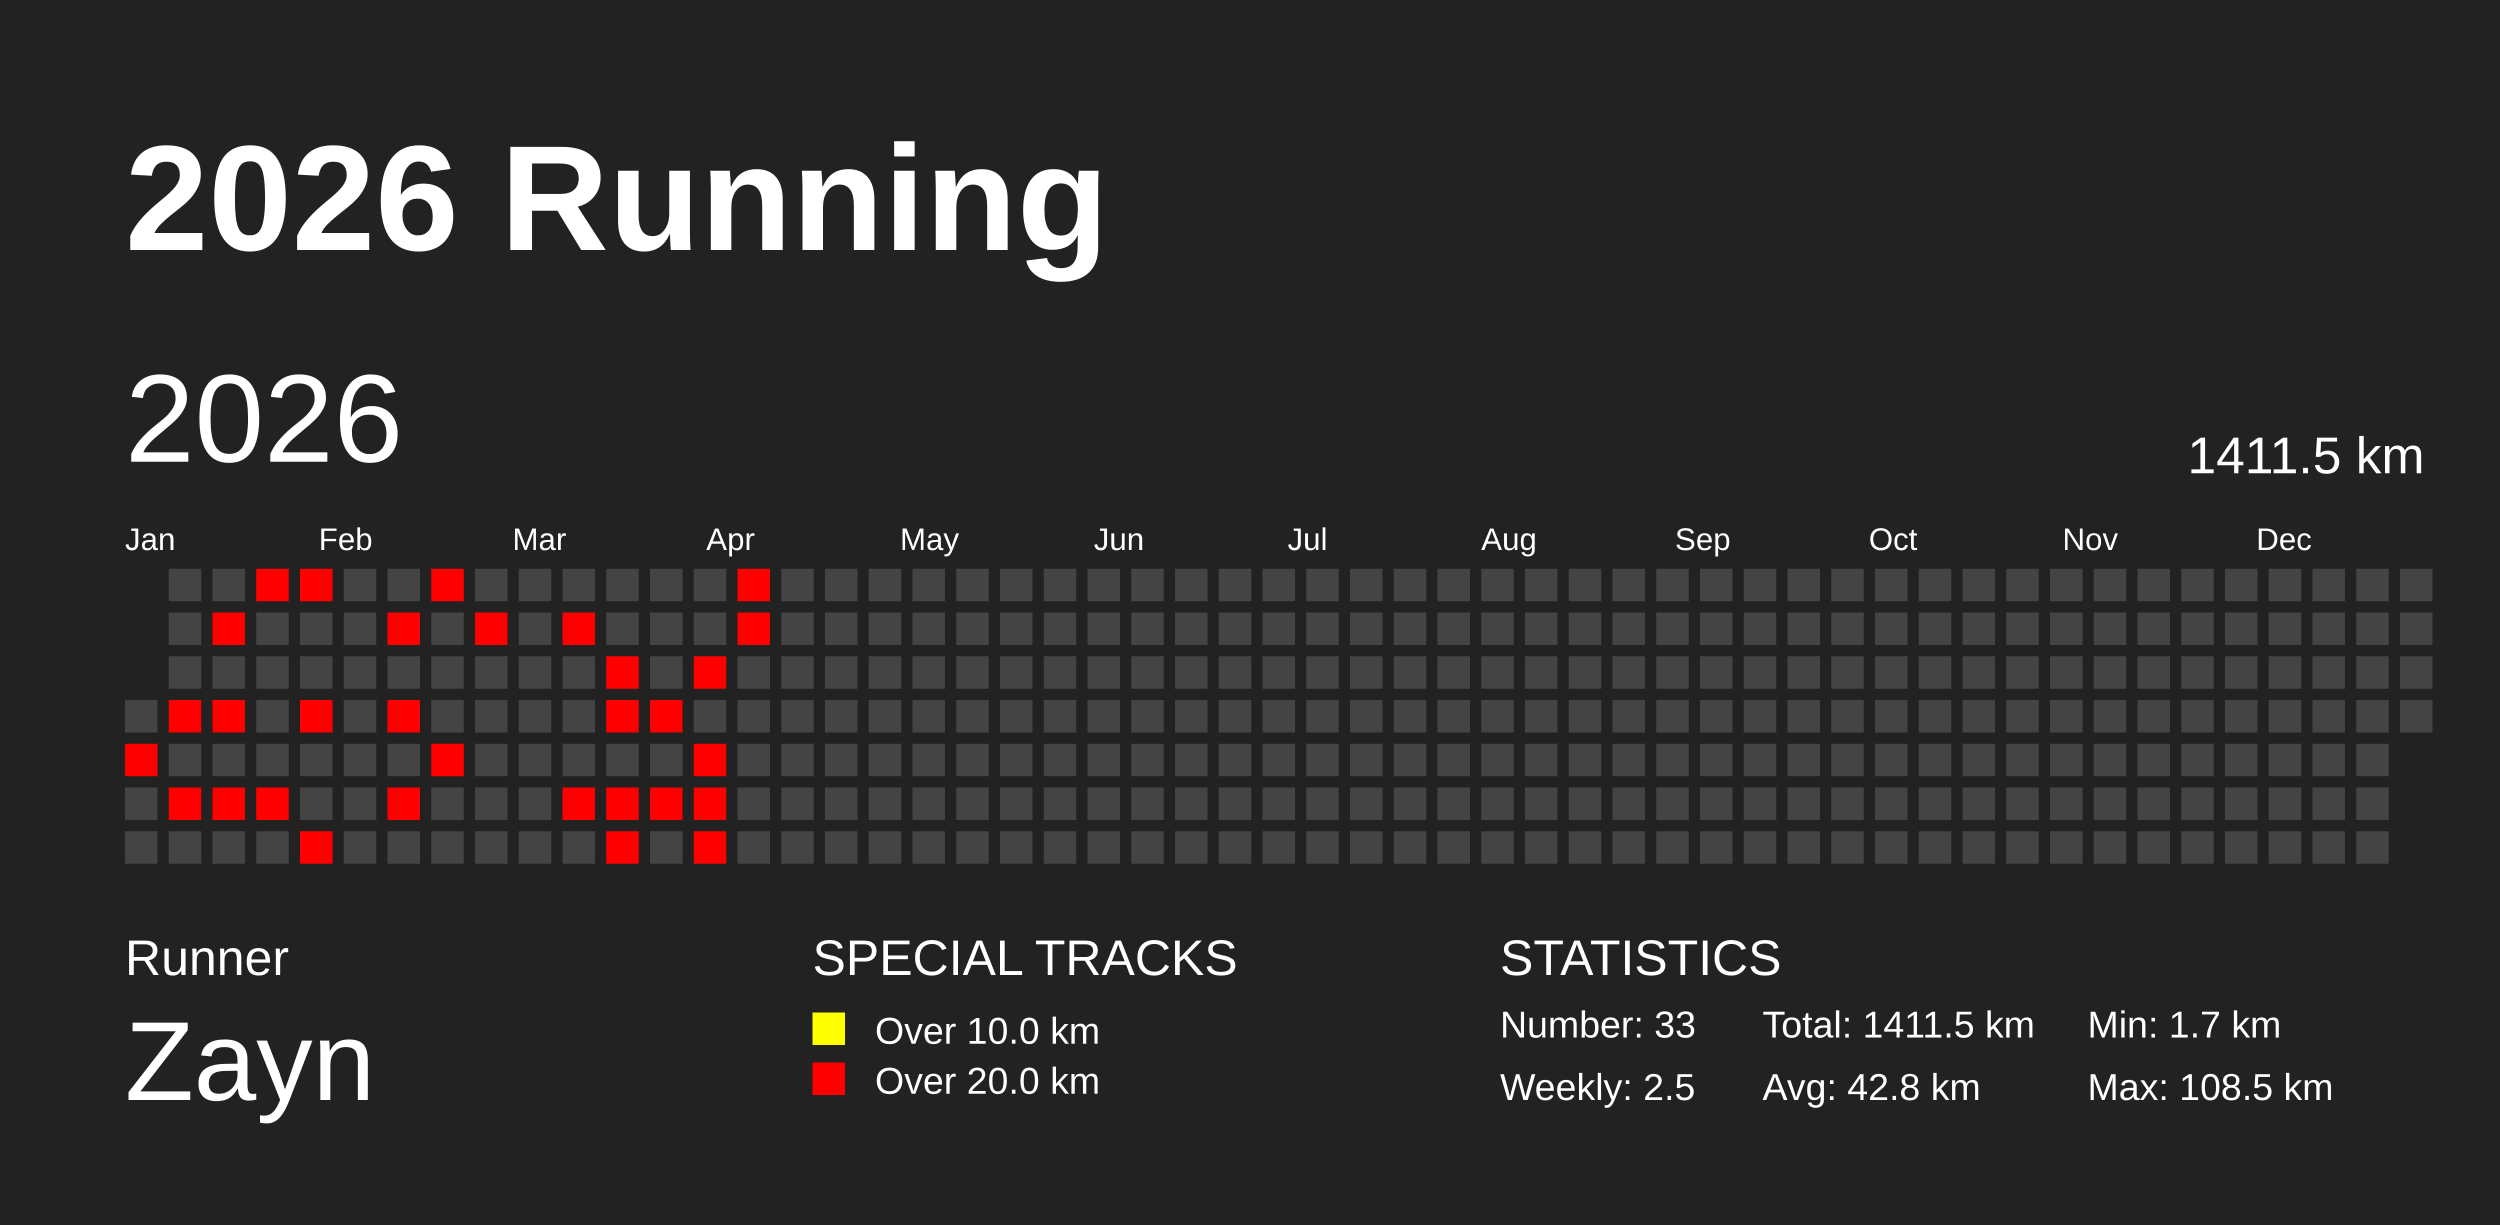
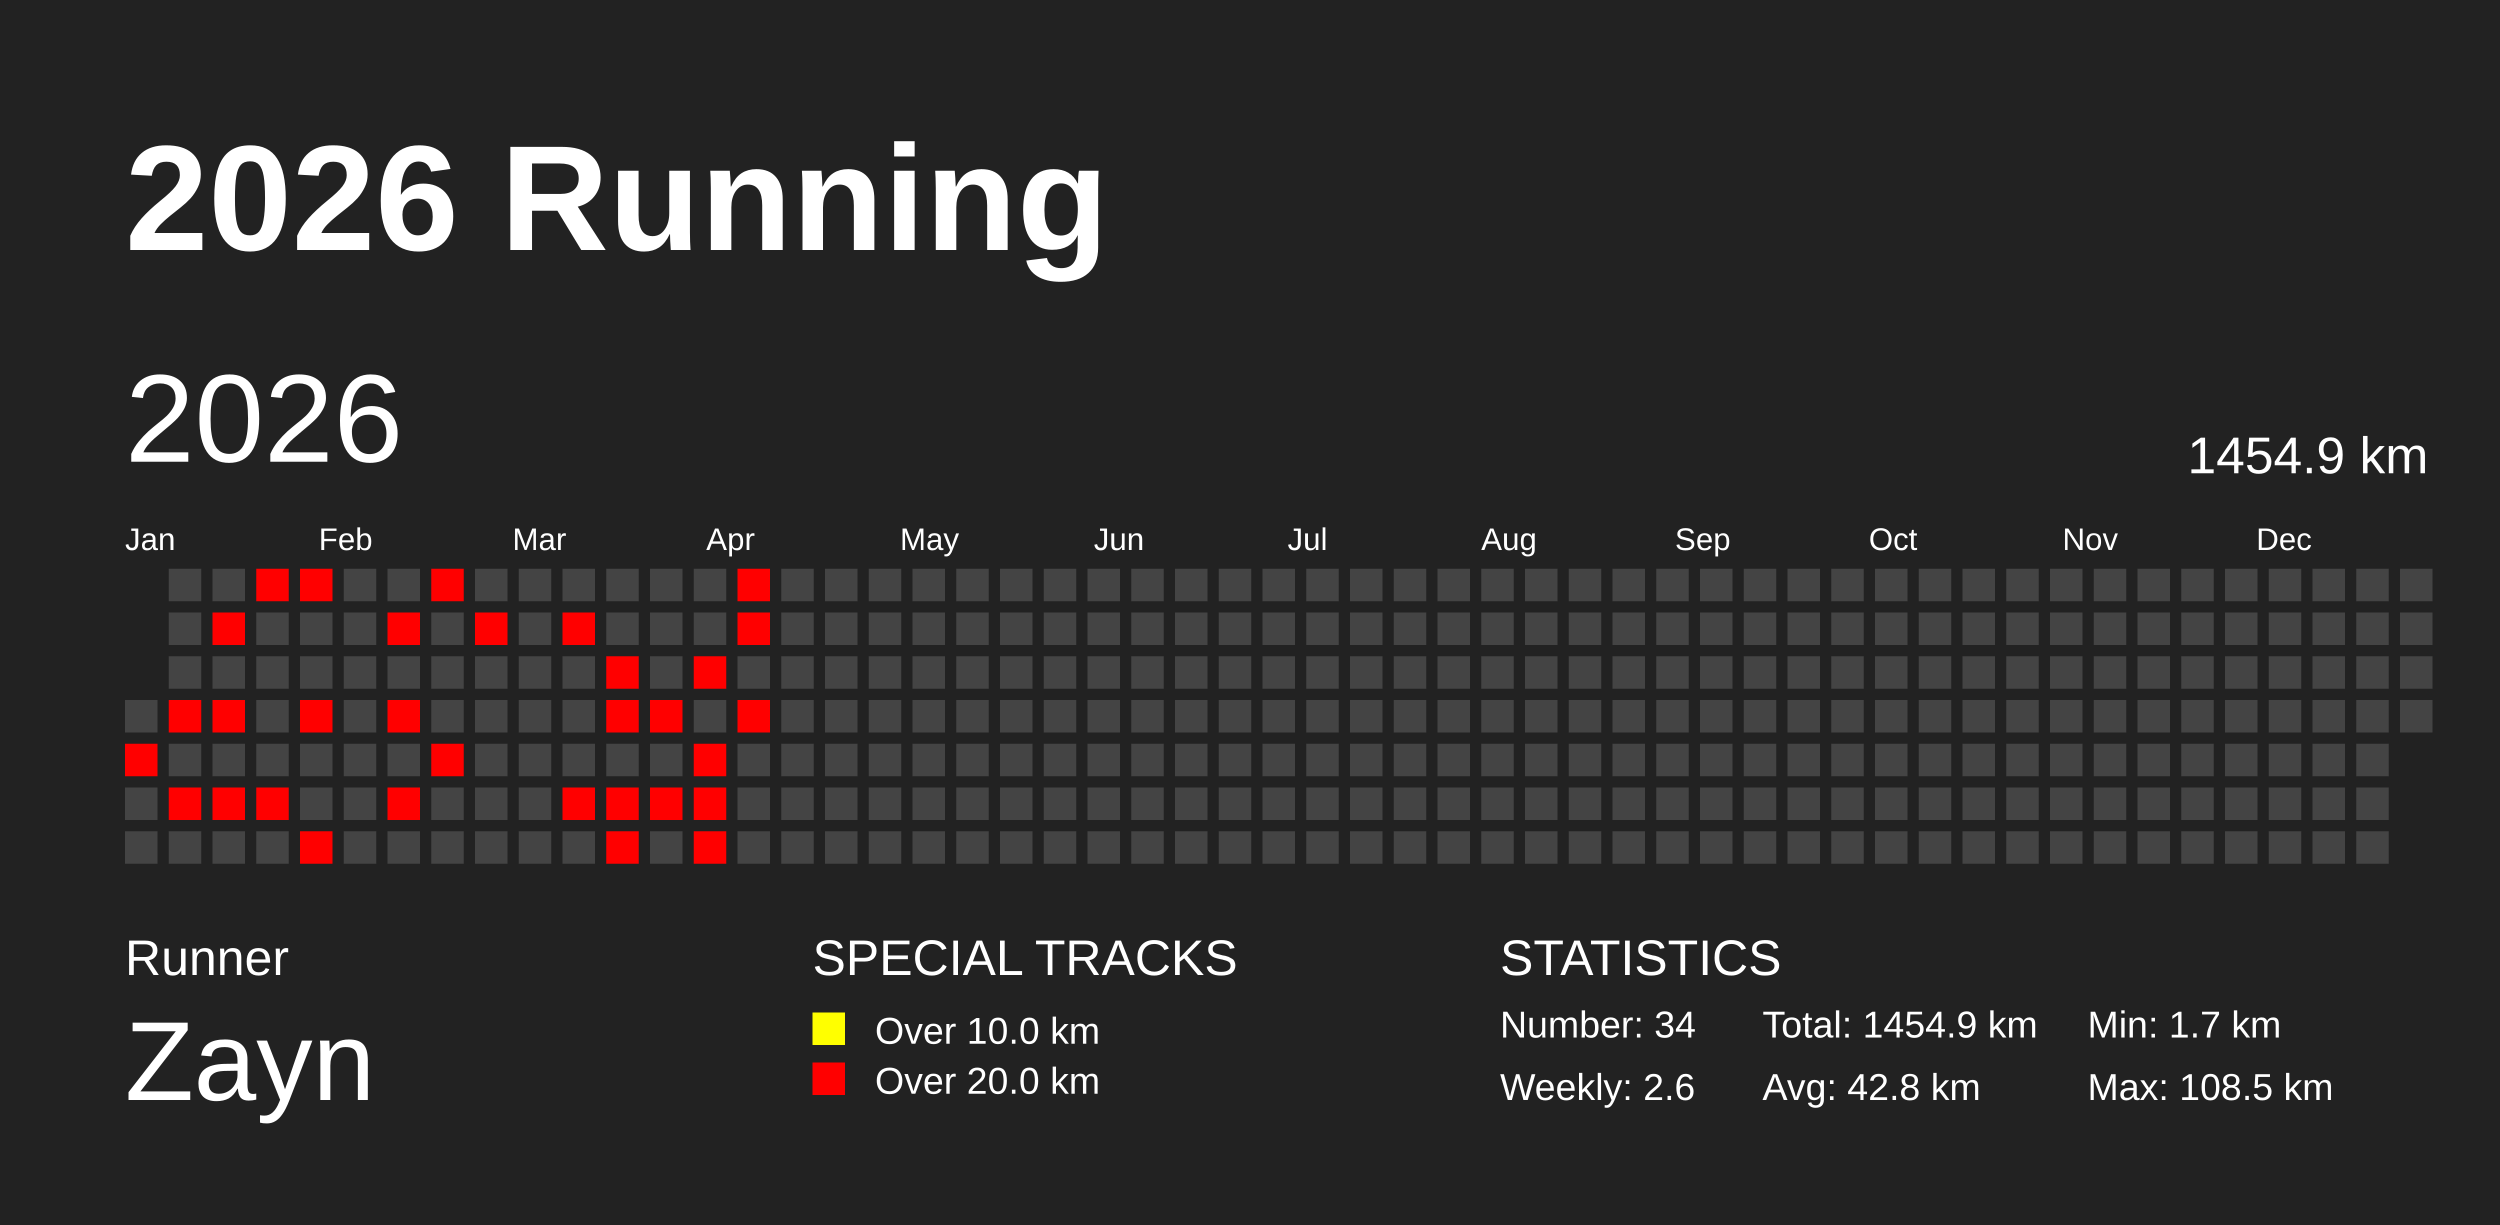
<svg xmlns="http://www.w3.org/2000/svg" baseProfile="full" height="98mm" version="1.1" viewBox="0,0,200,98" width="200mm">
  <defs />
  <rect fill="#222222" height="98" width="200" x="0" y="0" />
  <text fill="#FFFFFF" style="font-size:12px; font-family:Arial; font-weight:bold;" x="10" y="20">2026 Running</text>
  <text fill="#FFFFFF" style="font-size:4px; font-family:Arial" x="10" y="78">Runner</text>
  <text fill="#FFFFFF" style="font-size:9px; font-family:Arial" x="10" y="88">Zayn</text>
  <text fill="#FFFFFF" style="font-size:4px; font-family:Arial" x="65" y="78">SPECIAL TRACKS</text>
  <rect fill="yellow" height="2.6" width="2.6" x="65" y="81" />
  <text fill="#FFFFFF" style="font-size:3px; font-family:Arial" x="70" y="83.5">Over 10.0 km</text>
  <rect fill="red" height="2.6" width="2.6" x="65" y="85" />
  <text fill="#FFFFFF" style="font-size:3px; font-family:Arial" x="70" y="87.5">Over 20.0 km</text>
  <text fill="#FFFFFF" style="font-size:4px; font-family:Arial" x="120" y="78">STATISTICS</text>
-   <text fill="#FFFFFF" style="font-size:3px; font-family:Arial" x="120" y="83">Number: 33</text>
-   <text fill="#FFFFFF" style="font-size:3px; font-family:Arial" x="120" y="88">Weekly: 2.5</text>
-   <text fill="#FFFFFF" style="font-size:3px; font-family:Arial" x="141" y="83">Total: 1411.5 km</text>
+   <text fill="#FFFFFF" style="font-size:3px; font-family:Arial" x="120" y="83">Number: 34</text>
+   <text fill="#FFFFFF" style="font-size:3px; font-family:Arial" x="120" y="88">Weekly: 2.6</text>
+   <text fill="#FFFFFF" style="font-size:3px; font-family:Arial" x="141" y="83">Total: 1454.9 km</text>
  <text fill="#FFFFFF" style="font-size:3px; font-family:Arial" x="141" y="88">Avg: 42.8 km</text>
  <text fill="#FFFFFF" style="font-size:3px; font-family:Arial" x="167" y="83">Min: 1.7 km</text>
  <text fill="#FFFFFF" style="font-size:3px; font-family:Arial" x="167" y="88">Max: 108.5 km</text>
  <text dominant-baseline="hanging" fill="#FFFFFF" style="font-size:10.0px; font-family:Arial;" x="10" y="30">2026</text>
-   <text dominant-baseline="hanging" fill="#FFFFFF" style="font-size:4.125px; font-family:Arial;" x="175" y="35">1411.5 km</text>
+   <text dominant-baseline="hanging" fill="#FFFFFF" style="font-size:4.125px; font-family:Arial;" x="175" y="35">1454.9 km</text>
  <text fill="#FFFFFF" style="font-size:2.5px; font-family:Arial" x="10.0" y="44">Jan</text>
  <text fill="#FFFFFF" style="font-size:2.5px; font-family:Arial" x="25.5" y="44">Feb</text>
  <text fill="#FFFFFF" style="font-size:2.5px; font-family:Arial" x="41.0" y="44">Mar</text>
  <text fill="#FFFFFF" style="font-size:2.5px; font-family:Arial" x="56.5" y="44">Apr</text>
  <text fill="#FFFFFF" style="font-size:2.5px; font-family:Arial" x="72.0" y="44">May</text>
  <text fill="#FFFFFF" style="font-size:2.5px; font-family:Arial" x="87.5" y="44">Jun</text>
  <text fill="#FFFFFF" style="font-size:2.5px; font-family:Arial" x="103.0" y="44">Jul</text>
  <text fill="#FFFFFF" style="font-size:2.5px; font-family:Arial" x="118.5" y="44">Aug</text>
  <text fill="#FFFFFF" style="font-size:2.5px; font-family:Arial" x="134.0" y="44">Sep</text>
  <text fill="#FFFFFF" style="font-size:2.5px; font-family:Arial" x="149.5" y="44">Oct</text>
  <text fill="#FFFFFF" style="font-size:2.5px; font-family:Arial" x="165.0" y="44">Nov</text>
  <text fill="#FFFFFF" style="font-size:2.5px; font-family:Arial" x="180.5" y="44">Dec</text>
  <rect fill="#444444" height="2.6" width="2.6" x="10.0" y="56.0" />
  <rect fill="red" height="2.6" width="2.6" x="10.0" y="59.5" />
  <rect fill="#444444" height="2.6" width="2.6" x="10.0" y="63.0" />
  <rect fill="#444444" height="2.6" width="2.6" x="10.0" y="66.5" />
  <rect fill="#444444" height="2.6" width="2.6" x="13.5" y="45.5" />
  <rect fill="#444444" height="2.6" width="2.6" x="13.5" y="49.0" />
  <rect fill="#444444" height="2.6" width="2.6" x="13.5" y="52.5" />
  <rect fill="red" height="2.6" width="2.6" x="13.5" y="56.0" />
  <rect fill="#444444" height="2.6" width="2.6" x="13.5" y="59.5" />
  <rect fill="red" height="2.6" width="2.6" x="13.5" y="63.0" />
  <rect fill="#444444" height="2.6" width="2.6" x="13.5" y="66.5" />
  <rect fill="#444444" height="2.6" width="2.6" x="17.0" y="45.5" />
  <rect fill="red" height="2.6" width="2.6" x="17.0" y="49.0" />
  <rect fill="#444444" height="2.6" width="2.6" x="17.0" y="52.5" />
  <rect fill="red" height="2.6" width="2.6" x="17.0" y="56.0" />
  <rect fill="#444444" height="2.6" width="2.6" x="17.0" y="59.5" />
  <rect fill="red" height="2.6" width="2.6" x="17.0" y="63.0" />
  <rect fill="#444444" height="2.6" width="2.6" x="17.0" y="66.5" />
  <rect fill="red" height="2.6" width="2.6" x="20.5" y="45.5" />
  <rect fill="#444444" height="2.6" width="2.6" x="20.5" y="49.0" />
  <rect fill="#444444" height="2.6" width="2.6" x="20.5" y="52.5" />
  <rect fill="#444444" height="2.6" width="2.6" x="20.5" y="56.0" />
  <rect fill="#444444" height="2.6" width="2.6" x="20.5" y="59.5" />
  <rect fill="red" height="2.6" width="2.6" x="20.5" y="63.0" />
  <rect fill="#444444" height="2.6" width="2.6" x="20.5" y="66.5" />
  <rect fill="red" height="2.6" width="2.6" x="24.0" y="45.5" />
  <rect fill="#444444" height="2.6" width="2.6" x="24.0" y="49.0" />
  <rect fill="#444444" height="2.6" width="2.6" x="24.0" y="52.5" />
  <rect fill="red" height="2.6" width="2.6" x="24.0" y="56.0" />
  <rect fill="#444444" height="2.6" width="2.6" x="24.0" y="59.5" />
  <rect fill="#444444" height="2.6" width="2.6" x="24.0" y="63.0" />
  <rect fill="red" height="2.6" width="2.6" x="24.0" y="66.5" />
  <rect fill="#444444" height="2.6" width="2.6" x="27.5" y="45.5" />
  <rect fill="#444444" height="2.6" width="2.6" x="27.5" y="49.0" />
  <rect fill="#444444" height="2.6" width="2.6" x="27.5" y="52.5" />
  <rect fill="#444444" height="2.6" width="2.6" x="27.5" y="56.0" />
  <rect fill="#444444" height="2.6" width="2.6" x="27.5" y="59.5" />
  <rect fill="#444444" height="2.6" width="2.6" x="27.5" y="63.0" />
  <rect fill="#444444" height="2.6" width="2.6" x="27.5" y="66.5" />
  <rect fill="#444444" height="2.6" width="2.6" x="31.0" y="45.5" />
  <rect fill="red" height="2.6" width="2.6" x="31.0" y="49.0" />
  <rect fill="#444444" height="2.6" width="2.6" x="31.0" y="52.5" />
  <rect fill="red" height="2.6" width="2.6" x="31.0" y="56.0" />
  <rect fill="#444444" height="2.6" width="2.6" x="31.0" y="59.5" />
  <rect fill="red" height="2.6" width="2.6" x="31.0" y="63.0" />
  <rect fill="#444444" height="2.6" width="2.6" x="31.0" y="66.5" />
  <rect fill="red" height="2.6" width="2.6" x="34.5" y="45.5" />
  <rect fill="#444444" height="2.6" width="2.6" x="34.5" y="49.0" />
  <rect fill="#444444" height="2.6" width="2.6" x="34.5" y="52.5" />
  <rect fill="#444444" height="2.6" width="2.6" x="34.5" y="56.0" />
  <rect fill="red" height="2.6" width="2.6" x="34.5" y="59.5" />
  <rect fill="#444444" height="2.6" width="2.6" x="34.5" y="63.0" />
  <rect fill="#444444" height="2.6" width="2.6" x="34.5" y="66.5" />
  <rect fill="#444444" height="2.6" width="2.6" x="38.0" y="45.5" />
  <rect fill="red" height="2.6" width="2.6" x="38.0" y="49.0" />
  <rect fill="#444444" height="2.6" width="2.6" x="38.0" y="52.5" />
  <rect fill="#444444" height="2.6" width="2.6" x="38.0" y="56.0" />
  <rect fill="#444444" height="2.6" width="2.6" x="38.0" y="59.5" />
  <rect fill="#444444" height="2.6" width="2.6" x="38.0" y="63.0" />
  <rect fill="#444444" height="2.6" width="2.6" x="38.0" y="66.5" />
  <rect fill="#444444" height="2.6" width="2.6" x="41.5" y="45.5" />
  <rect fill="#444444" height="2.6" width="2.6" x="41.5" y="49.0" />
  <rect fill="#444444" height="2.6" width="2.6" x="41.5" y="52.5" />
  <rect fill="#444444" height="2.6" width="2.6" x="41.5" y="56.0" />
  <rect fill="#444444" height="2.6" width="2.6" x="41.5" y="59.5" />
  <rect fill="#444444" height="2.6" width="2.6" x="41.5" y="63.0" />
  <rect fill="#444444" height="2.6" width="2.6" x="41.5" y="66.5" />
  <rect fill="#444444" height="2.6" width="2.6" x="45.0" y="45.5" />
  <rect fill="red" height="2.6" width="2.6" x="45.0" y="49.0" />
  <rect fill="#444444" height="2.6" width="2.6" x="45.0" y="52.5" />
  <rect fill="#444444" height="2.6" width="2.6" x="45.0" y="56.0" />
  <rect fill="#444444" height="2.6" width="2.6" x="45.0" y="59.5" />
  <rect fill="red" height="2.6" width="2.6" x="45.0" y="63.0" />
  <rect fill="#444444" height="2.6" width="2.6" x="45.0" y="66.5" />
  <rect fill="#444444" height="2.6" width="2.6" x="48.5" y="45.5" />
  <rect fill="#444444" height="2.6" width="2.6" x="48.5" y="49.0" />
  <rect fill="red" height="2.6" width="2.6" x="48.5" y="52.5" />
  <rect fill="red" height="2.6" width="2.6" x="48.5" y="56.0" />
  <rect fill="#444444" height="2.6" width="2.6" x="48.5" y="59.5" />
  <rect fill="red" height="2.6" width="2.6" x="48.5" y="63.0" />
  <rect fill="red" height="2.6" width="2.6" x="48.5" y="66.5" />
  <rect fill="#444444" height="2.6" width="2.6" x="52.0" y="45.5" />
  <rect fill="#444444" height="2.6" width="2.6" x="52.0" y="49.0" />
  <rect fill="#444444" height="2.6" width="2.6" x="52.0" y="52.5" />
  <rect fill="red" height="2.6" width="2.6" x="52.0" y="56.0" />
  <rect fill="#444444" height="2.6" width="2.6" x="52.0" y="59.5" />
  <rect fill="red" height="2.6" width="2.6" x="52.0" y="63.0" />
  <rect fill="#444444" height="2.6" width="2.6" x="52.0" y="66.5" />
  <rect fill="#444444" height="2.6" width="2.6" x="55.5" y="45.5" />
  <rect fill="#444444" height="2.6" width="2.6" x="55.5" y="49.0" />
  <rect fill="red" height="2.6" width="2.6" x="55.5" y="52.5" />
  <rect fill="#444444" height="2.6" width="2.6" x="55.5" y="56.0" />
  <rect fill="red" height="2.6" width="2.6" x="55.5" y="59.5" />
  <rect fill="red" height="2.6" width="2.6" x="55.5" y="63.0" />
  <rect fill="red" height="2.6" width="2.6" x="55.5" y="66.5" />
  <rect fill="red" height="2.6" width="2.6" x="59.0" y="45.5" />
  <rect fill="red" height="2.6" width="2.6" x="59.0" y="49.0" />
  <rect fill="#444444" height="2.6" width="2.6" x="59.0" y="52.5" />
-   <rect fill="#444444" height="2.6" width="2.6" x="59.0" y="56.0" />
+   <rect fill="red" height="2.6" width="2.6" x="59.0" y="56.0" />
  <rect fill="#444444" height="2.6" width="2.6" x="59.0" y="59.5" />
  <rect fill="#444444" height="2.6" width="2.6" x="59.0" y="63.0" />
  <rect fill="#444444" height="2.6" width="2.6" x="59.0" y="66.5" />
  <rect fill="#444444" height="2.6" width="2.6" x="62.5" y="45.5" />
  <rect fill="#444444" height="2.6" width="2.6" x="62.5" y="49.0" />
  <rect fill="#444444" height="2.6" width="2.6" x="62.5" y="52.5" />
  <rect fill="#444444" height="2.6" width="2.6" x="62.5" y="56.0" />
  <rect fill="#444444" height="2.6" width="2.6" x="62.5" y="59.5" />
  <rect fill="#444444" height="2.6" width="2.6" x="62.5" y="63.0" />
  <rect fill="#444444" height="2.6" width="2.6" x="62.5" y="66.5" />
  <rect fill="#444444" height="2.6" width="2.6" x="66.0" y="45.5" />
  <rect fill="#444444" height="2.6" width="2.6" x="66.0" y="49.0" />
  <rect fill="#444444" height="2.6" width="2.6" x="66.0" y="52.5" />
  <rect fill="#444444" height="2.6" width="2.6" x="66.0" y="56.0" />
  <rect fill="#444444" height="2.6" width="2.6" x="66.0" y="59.5" />
  <rect fill="#444444" height="2.6" width="2.6" x="66.0" y="63.0" />
  <rect fill="#444444" height="2.6" width="2.6" x="66.0" y="66.5" />
  <rect fill="#444444" height="2.6" width="2.6" x="69.5" y="45.5" />
  <rect fill="#444444" height="2.6" width="2.6" x="69.5" y="49.0" />
  <rect fill="#444444" height="2.6" width="2.6" x="69.5" y="52.5" />
  <rect fill="#444444" height="2.6" width="2.6" x="69.5" y="56.0" />
  <rect fill="#444444" height="2.6" width="2.6" x="69.5" y="59.5" />
  <rect fill="#444444" height="2.6" width="2.6" x="69.5" y="63.0" />
  <rect fill="#444444" height="2.6" width="2.6" x="69.5" y="66.5" />
  <rect fill="#444444" height="2.6" width="2.6" x="73.0" y="45.5" />
  <rect fill="#444444" height="2.6" width="2.6" x="73.0" y="49.0" />
  <rect fill="#444444" height="2.6" width="2.6" x="73.0" y="52.5" />
  <rect fill="#444444" height="2.6" width="2.6" x="73.0" y="56.0" />
  <rect fill="#444444" height="2.6" width="2.6" x="73.0" y="59.5" />
  <rect fill="#444444" height="2.6" width="2.6" x="73.0" y="63.0" />
  <rect fill="#444444" height="2.6" width="2.6" x="73.0" y="66.5" />
  <rect fill="#444444" height="2.6" width="2.6" x="76.5" y="45.5" />
  <rect fill="#444444" height="2.6" width="2.6" x="76.5" y="49.0" />
  <rect fill="#444444" height="2.6" width="2.6" x="76.5" y="52.5" />
  <rect fill="#444444" height="2.6" width="2.6" x="76.5" y="56.0" />
  <rect fill="#444444" height="2.6" width="2.6" x="76.5" y="59.5" />
  <rect fill="#444444" height="2.6" width="2.6" x="76.5" y="63.0" />
  <rect fill="#444444" height="2.6" width="2.6" x="76.5" y="66.5" />
  <rect fill="#444444" height="2.6" width="2.6" x="80.0" y="45.5" />
  <rect fill="#444444" height="2.6" width="2.6" x="80.0" y="49.0" />
  <rect fill="#444444" height="2.6" width="2.6" x="80.0" y="52.5" />
  <rect fill="#444444" height="2.6" width="2.6" x="80.0" y="56.0" />
  <rect fill="#444444" height="2.6" width="2.6" x="80.0" y="59.5" />
  <rect fill="#444444" height="2.6" width="2.6" x="80.0" y="63.0" />
  <rect fill="#444444" height="2.6" width="2.6" x="80.0" y="66.5" />
  <rect fill="#444444" height="2.6" width="2.6" x="83.5" y="45.5" />
  <rect fill="#444444" height="2.6" width="2.6" x="83.5" y="49.0" />
  <rect fill="#444444" height="2.6" width="2.6" x="83.5" y="52.5" />
  <rect fill="#444444" height="2.6" width="2.6" x="83.5" y="56.0" />
  <rect fill="#444444" height="2.6" width="2.6" x="83.5" y="59.5" />
  <rect fill="#444444" height="2.6" width="2.6" x="83.5" y="63.0" />
  <rect fill="#444444" height="2.6" width="2.6" x="83.5" y="66.5" />
  <rect fill="#444444" height="2.6" width="2.6" x="87.0" y="45.5" />
  <rect fill="#444444" height="2.6" width="2.6" x="87.0" y="49.0" />
  <rect fill="#444444" height="2.6" width="2.6" x="87.0" y="52.5" />
  <rect fill="#444444" height="2.6" width="2.6" x="87.0" y="56.0" />
  <rect fill="#444444" height="2.6" width="2.6" x="87.0" y="59.5" />
  <rect fill="#444444" height="2.6" width="2.6" x="87.0" y="63.0" />
  <rect fill="#444444" height="2.6" width="2.6" x="87.0" y="66.5" />
  <rect fill="#444444" height="2.6" width="2.6" x="90.5" y="45.5" />
  <rect fill="#444444" height="2.6" width="2.6" x="90.5" y="49.0" />
  <rect fill="#444444" height="2.6" width="2.6" x="90.5" y="52.5" />
  <rect fill="#444444" height="2.6" width="2.6" x="90.5" y="56.0" />
  <rect fill="#444444" height="2.6" width="2.6" x="90.5" y="59.5" />
  <rect fill="#444444" height="2.6" width="2.6" x="90.5" y="63.0" />
  <rect fill="#444444" height="2.6" width="2.6" x="90.5" y="66.5" />
  <rect fill="#444444" height="2.6" width="2.6" x="94.0" y="45.5" />
  <rect fill="#444444" height="2.6" width="2.6" x="94.0" y="49.0" />
  <rect fill="#444444" height="2.6" width="2.6" x="94.0" y="52.5" />
  <rect fill="#444444" height="2.6" width="2.6" x="94.0" y="56.0" />
  <rect fill="#444444" height="2.6" width="2.6" x="94.0" y="59.5" />
  <rect fill="#444444" height="2.6" width="2.6" x="94.0" y="63.0" />
  <rect fill="#444444" height="2.6" width="2.6" x="94.0" y="66.5" />
  <rect fill="#444444" height="2.6" width="2.6" x="97.5" y="45.5" />
  <rect fill="#444444" height="2.6" width="2.6" x="97.5" y="49.0" />
  <rect fill="#444444" height="2.6" width="2.6" x="97.5" y="52.5" />
  <rect fill="#444444" height="2.6" width="2.6" x="97.5" y="56.0" />
  <rect fill="#444444" height="2.6" width="2.6" x="97.5" y="59.5" />
  <rect fill="#444444" height="2.6" width="2.6" x="97.5" y="63.0" />
  <rect fill="#444444" height="2.6" width="2.6" x="97.5" y="66.5" />
  <rect fill="#444444" height="2.6" width="2.6" x="101.0" y="45.5" />
  <rect fill="#444444" height="2.6" width="2.6" x="101.0" y="49.0" />
  <rect fill="#444444" height="2.6" width="2.6" x="101.0" y="52.5" />
  <rect fill="#444444" height="2.6" width="2.6" x="101.0" y="56.0" />
  <rect fill="#444444" height="2.6" width="2.6" x="101.0" y="59.5" />
  <rect fill="#444444" height="2.6" width="2.6" x="101.0" y="63.0" />
  <rect fill="#444444" height="2.6" width="2.6" x="101.0" y="66.5" />
  <rect fill="#444444" height="2.6" width="2.6" x="104.5" y="45.5" />
  <rect fill="#444444" height="2.6" width="2.6" x="104.5" y="49.0" />
  <rect fill="#444444" height="2.6" width="2.6" x="104.5" y="52.5" />
  <rect fill="#444444" height="2.6" width="2.6" x="104.5" y="56.0" />
  <rect fill="#444444" height="2.6" width="2.6" x="104.5" y="59.5" />
  <rect fill="#444444" height="2.6" width="2.6" x="104.5" y="63.0" />
  <rect fill="#444444" height="2.6" width="2.6" x="104.5" y="66.5" />
  <rect fill="#444444" height="2.6" width="2.6" x="108.0" y="45.5" />
  <rect fill="#444444" height="2.6" width="2.6" x="108.0" y="49.0" />
  <rect fill="#444444" height="2.6" width="2.6" x="108.0" y="52.5" />
  <rect fill="#444444" height="2.6" width="2.6" x="108.0" y="56.0" />
  <rect fill="#444444" height="2.6" width="2.6" x="108.0" y="59.5" />
  <rect fill="#444444" height="2.6" width="2.6" x="108.0" y="63.0" />
  <rect fill="#444444" height="2.6" width="2.6" x="108.0" y="66.5" />
  <rect fill="#444444" height="2.6" width="2.6" x="111.5" y="45.5" />
  <rect fill="#444444" height="2.6" width="2.6" x="111.5" y="49.0" />
  <rect fill="#444444" height="2.6" width="2.6" x="111.5" y="52.5" />
  <rect fill="#444444" height="2.6" width="2.6" x="111.5" y="56.0" />
  <rect fill="#444444" height="2.6" width="2.6" x="111.5" y="59.5" />
  <rect fill="#444444" height="2.6" width="2.6" x="111.5" y="63.0" />
  <rect fill="#444444" height="2.6" width="2.6" x="111.5" y="66.5" />
  <rect fill="#444444" height="2.6" width="2.6" x="115.0" y="45.5" />
  <rect fill="#444444" height="2.6" width="2.6" x="115.0" y="49.0" />
  <rect fill="#444444" height="2.6" width="2.6" x="115.0" y="52.5" />
  <rect fill="#444444" height="2.6" width="2.6" x="115.0" y="56.0" />
  <rect fill="#444444" height="2.6" width="2.6" x="115.0" y="59.5" />
  <rect fill="#444444" height="2.6" width="2.6" x="115.0" y="63.0" />
  <rect fill="#444444" height="2.6" width="2.6" x="115.0" y="66.5" />
  <rect fill="#444444" height="2.6" width="2.6" x="118.5" y="45.5" />
  <rect fill="#444444" height="2.6" width="2.6" x="118.5" y="49.0" />
  <rect fill="#444444" height="2.6" width="2.6" x="118.5" y="52.5" />
  <rect fill="#444444" height="2.6" width="2.6" x="118.5" y="56.0" />
  <rect fill="#444444" height="2.6" width="2.6" x="118.5" y="59.5" />
  <rect fill="#444444" height="2.6" width="2.6" x="118.5" y="63.0" />
  <rect fill="#444444" height="2.6" width="2.6" x="118.5" y="66.5" />
  <rect fill="#444444" height="2.6" width="2.6" x="122.0" y="45.5" />
  <rect fill="#444444" height="2.6" width="2.6" x="122.0" y="49.0" />
  <rect fill="#444444" height="2.6" width="2.6" x="122.0" y="52.5" />
  <rect fill="#444444" height="2.6" width="2.6" x="122.0" y="56.0" />
  <rect fill="#444444" height="2.6" width="2.6" x="122.0" y="59.5" />
  <rect fill="#444444" height="2.6" width="2.6" x="122.0" y="63.0" />
  <rect fill="#444444" height="2.6" width="2.6" x="122.0" y="66.5" />
  <rect fill="#444444" height="2.6" width="2.6" x="125.5" y="45.5" />
  <rect fill="#444444" height="2.6" width="2.6" x="125.5" y="49.0" />
  <rect fill="#444444" height="2.6" width="2.6" x="125.5" y="52.5" />
  <rect fill="#444444" height="2.6" width="2.6" x="125.5" y="56.0" />
  <rect fill="#444444" height="2.6" width="2.6" x="125.5" y="59.5" />
  <rect fill="#444444" height="2.6" width="2.6" x="125.5" y="63.0" />
  <rect fill="#444444" height="2.6" width="2.6" x="125.5" y="66.5" />
  <rect fill="#444444" height="2.6" width="2.6" x="129.0" y="45.5" />
  <rect fill="#444444" height="2.6" width="2.6" x="129.0" y="49.0" />
  <rect fill="#444444" height="2.6" width="2.6" x="129.0" y="52.5" />
  <rect fill="#444444" height="2.6" width="2.6" x="129.0" y="56.0" />
  <rect fill="#444444" height="2.6" width="2.6" x="129.0" y="59.5" />
  <rect fill="#444444" height="2.6" width="2.6" x="129.0" y="63.0" />
  <rect fill="#444444" height="2.6" width="2.6" x="129.0" y="66.5" />
  <rect fill="#444444" height="2.6" width="2.6" x="132.5" y="45.5" />
  <rect fill="#444444" height="2.6" width="2.6" x="132.5" y="49.0" />
  <rect fill="#444444" height="2.6" width="2.6" x="132.5" y="52.5" />
  <rect fill="#444444" height="2.6" width="2.6" x="132.5" y="56.0" />
  <rect fill="#444444" height="2.6" width="2.6" x="132.5" y="59.5" />
  <rect fill="#444444" height="2.6" width="2.6" x="132.5" y="63.0" />
  <rect fill="#444444" height="2.6" width="2.6" x="132.5" y="66.5" />
  <rect fill="#444444" height="2.6" width="2.6" x="136.0" y="45.5" />
  <rect fill="#444444" height="2.6" width="2.6" x="136.0" y="49.0" />
  <rect fill="#444444" height="2.6" width="2.6" x="136.0" y="52.5" />
  <rect fill="#444444" height="2.6" width="2.6" x="136.0" y="56.0" />
  <rect fill="#444444" height="2.6" width="2.6" x="136.0" y="59.5" />
  <rect fill="#444444" height="2.6" width="2.6" x="136.0" y="63.0" />
  <rect fill="#444444" height="2.6" width="2.6" x="136.0" y="66.5" />
  <rect fill="#444444" height="2.6" width="2.6" x="139.5" y="45.5" />
  <rect fill="#444444" height="2.6" width="2.6" x="139.5" y="49.0" />
  <rect fill="#444444" height="2.6" width="2.6" x="139.5" y="52.5" />
  <rect fill="#444444" height="2.6" width="2.6" x="139.5" y="56.0" />
  <rect fill="#444444" height="2.6" width="2.6" x="139.5" y="59.5" />
  <rect fill="#444444" height="2.6" width="2.6" x="139.5" y="63.0" />
  <rect fill="#444444" height="2.6" width="2.6" x="139.5" y="66.5" />
  <rect fill="#444444" height="2.6" width="2.6" x="143.0" y="45.5" />
  <rect fill="#444444" height="2.6" width="2.6" x="143.0" y="49.0" />
  <rect fill="#444444" height="2.6" width="2.6" x="143.0" y="52.5" />
  <rect fill="#444444" height="2.6" width="2.6" x="143.0" y="56.0" />
  <rect fill="#444444" height="2.6" width="2.6" x="143.0" y="59.5" />
  <rect fill="#444444" height="2.6" width="2.6" x="143.0" y="63.0" />
  <rect fill="#444444" height="2.6" width="2.6" x="143.0" y="66.5" />
  <rect fill="#444444" height="2.6" width="2.6" x="146.5" y="45.5" />
  <rect fill="#444444" height="2.6" width="2.6" x="146.5" y="49.0" />
  <rect fill="#444444" height="2.6" width="2.6" x="146.5" y="52.5" />
  <rect fill="#444444" height="2.6" width="2.6" x="146.5" y="56.0" />
  <rect fill="#444444" height="2.6" width="2.6" x="146.5" y="59.5" />
  <rect fill="#444444" height="2.6" width="2.6" x="146.5" y="63.0" />
  <rect fill="#444444" height="2.6" width="2.6" x="146.5" y="66.5" />
  <rect fill="#444444" height="2.6" width="2.6" x="150.0" y="45.5" />
  <rect fill="#444444" height="2.6" width="2.6" x="150.0" y="49.0" />
  <rect fill="#444444" height="2.6" width="2.6" x="150.0" y="52.5" />
  <rect fill="#444444" height="2.6" width="2.6" x="150.0" y="56.0" />
  <rect fill="#444444" height="2.6" width="2.6" x="150.0" y="59.5" />
  <rect fill="#444444" height="2.6" width="2.6" x="150.0" y="63.0" />
  <rect fill="#444444" height="2.6" width="2.6" x="150.0" y="66.5" />
  <rect fill="#444444" height="2.6" width="2.6" x="153.5" y="45.5" />
  <rect fill="#444444" height="2.6" width="2.6" x="153.5" y="49.0" />
  <rect fill="#444444" height="2.6" width="2.6" x="153.5" y="52.5" />
  <rect fill="#444444" height="2.6" width="2.6" x="153.5" y="56.0" />
  <rect fill="#444444" height="2.6" width="2.6" x="153.5" y="59.5" />
  <rect fill="#444444" height="2.6" width="2.6" x="153.5" y="63.0" />
  <rect fill="#444444" height="2.6" width="2.6" x="153.5" y="66.5" />
  <rect fill="#444444" height="2.6" width="2.6" x="157.0" y="45.5" />
  <rect fill="#444444" height="2.6" width="2.6" x="157.0" y="49.0" />
  <rect fill="#444444" height="2.6" width="2.6" x="157.0" y="52.5" />
  <rect fill="#444444" height="2.6" width="2.6" x="157.0" y="56.0" />
  <rect fill="#444444" height="2.6" width="2.6" x="157.0" y="59.5" />
  <rect fill="#444444" height="2.6" width="2.6" x="157.0" y="63.0" />
  <rect fill="#444444" height="2.6" width="2.6" x="157.0" y="66.5" />
  <rect fill="#444444" height="2.6" width="2.6" x="160.5" y="45.5" />
  <rect fill="#444444" height="2.6" width="2.6" x="160.5" y="49.0" />
  <rect fill="#444444" height="2.6" width="2.6" x="160.5" y="52.5" />
  <rect fill="#444444" height="2.6" width="2.6" x="160.5" y="56.0" />
  <rect fill="#444444" height="2.6" width="2.6" x="160.5" y="59.5" />
  <rect fill="#444444" height="2.6" width="2.6" x="160.5" y="63.0" />
  <rect fill="#444444" height="2.6" width="2.6" x="160.5" y="66.5" />
  <rect fill="#444444" height="2.6" width="2.6" x="164.0" y="45.5" />
  <rect fill="#444444" height="2.6" width="2.6" x="164.0" y="49.0" />
  <rect fill="#444444" height="2.6" width="2.6" x="164.0" y="52.5" />
  <rect fill="#444444" height="2.6" width="2.6" x="164.0" y="56.0" />
  <rect fill="#444444" height="2.6" width="2.6" x="164.0" y="59.5" />
  <rect fill="#444444" height="2.6" width="2.6" x="164.0" y="63.0" />
  <rect fill="#444444" height="2.6" width="2.6" x="164.0" y="66.5" />
  <rect fill="#444444" height="2.6" width="2.6" x="167.5" y="45.5" />
  <rect fill="#444444" height="2.6" width="2.6" x="167.5" y="49.0" />
  <rect fill="#444444" height="2.6" width="2.6" x="167.5" y="52.5" />
  <rect fill="#444444" height="2.6" width="2.6" x="167.5" y="56.0" />
  <rect fill="#444444" height="2.6" width="2.6" x="167.5" y="59.5" />
  <rect fill="#444444" height="2.6" width="2.6" x="167.5" y="63.0" />
  <rect fill="#444444" height="2.6" width="2.6" x="167.5" y="66.5" />
  <rect fill="#444444" height="2.6" width="2.6" x="171.0" y="45.5" />
  <rect fill="#444444" height="2.6" width="2.6" x="171.0" y="49.0" />
  <rect fill="#444444" height="2.6" width="2.6" x="171.0" y="52.5" />
  <rect fill="#444444" height="2.6" width="2.6" x="171.0" y="56.0" />
  <rect fill="#444444" height="2.6" width="2.6" x="171.0" y="59.5" />
  <rect fill="#444444" height="2.6" width="2.6" x="171.0" y="63.0" />
  <rect fill="#444444" height="2.6" width="2.6" x="171.0" y="66.5" />
  <rect fill="#444444" height="2.6" width="2.6" x="174.5" y="45.5" />
  <rect fill="#444444" height="2.6" width="2.6" x="174.5" y="49.0" />
  <rect fill="#444444" height="2.6" width="2.6" x="174.5" y="52.5" />
  <rect fill="#444444" height="2.6" width="2.6" x="174.5" y="56.0" />
  <rect fill="#444444" height="2.6" width="2.6" x="174.5" y="59.5" />
  <rect fill="#444444" height="2.6" width="2.6" x="174.5" y="63.0" />
  <rect fill="#444444" height="2.6" width="2.6" x="174.5" y="66.5" />
  <rect fill="#444444" height="2.6" width="2.6" x="178.0" y="45.5" />
  <rect fill="#444444" height="2.6" width="2.6" x="178.0" y="49.0" />
  <rect fill="#444444" height="2.6" width="2.6" x="178.0" y="52.5" />
  <rect fill="#444444" height="2.6" width="2.6" x="178.0" y="56.0" />
  <rect fill="#444444" height="2.6" width="2.6" x="178.0" y="59.5" />
  <rect fill="#444444" height="2.6" width="2.6" x="178.0" y="63.0" />
  <rect fill="#444444" height="2.6" width="2.6" x="178.0" y="66.5" />
  <rect fill="#444444" height="2.6" width="2.6" x="181.5" y="45.5" />
  <rect fill="#444444" height="2.6" width="2.6" x="181.5" y="49.0" />
  <rect fill="#444444" height="2.6" width="2.6" x="181.5" y="52.5" />
  <rect fill="#444444" height="2.6" width="2.6" x="181.5" y="56.0" />
  <rect fill="#444444" height="2.6" width="2.6" x="181.5" y="59.5" />
  <rect fill="#444444" height="2.6" width="2.6" x="181.5" y="63.0" />
  <rect fill="#444444" height="2.6" width="2.6" x="181.5" y="66.5" />
  <rect fill="#444444" height="2.6" width="2.6" x="185.0" y="45.5" />
  <rect fill="#444444" height="2.6" width="2.6" x="185.0" y="49.0" />
  <rect fill="#444444" height="2.6" width="2.6" x="185.0" y="52.5" />
  <rect fill="#444444" height="2.6" width="2.6" x="185.0" y="56.0" />
  <rect fill="#444444" height="2.6" width="2.6" x="185.0" y="59.5" />
  <rect fill="#444444" height="2.6" width="2.6" x="185.0" y="63.0" />
  <rect fill="#444444" height="2.6" width="2.6" x="185.0" y="66.5" />
  <rect fill="#444444" height="2.6" width="2.6" x="188.5" y="45.5" />
  <rect fill="#444444" height="2.6" width="2.6" x="188.5" y="49.0" />
  <rect fill="#444444" height="2.6" width="2.6" x="188.5" y="52.5" />
  <rect fill="#444444" height="2.6" width="2.6" x="188.5" y="56.0" />
  <rect fill="#444444" height="2.6" width="2.6" x="188.5" y="59.5" />
  <rect fill="#444444" height="2.6" width="2.6" x="188.5" y="63.0" />
  <rect fill="#444444" height="2.6" width="2.6" x="188.5" y="66.5" />
  <rect fill="#444444" height="2.6" width="2.6" x="192.0" y="45.5" />
  <rect fill="#444444" height="2.6" width="2.6" x="192.0" y="49.0" />
  <rect fill="#444444" height="2.6" width="2.6" x="192.0" y="52.5" />
  <rect fill="#444444" height="2.6" width="2.6" x="192.0" y="56.0" />
</svg>
